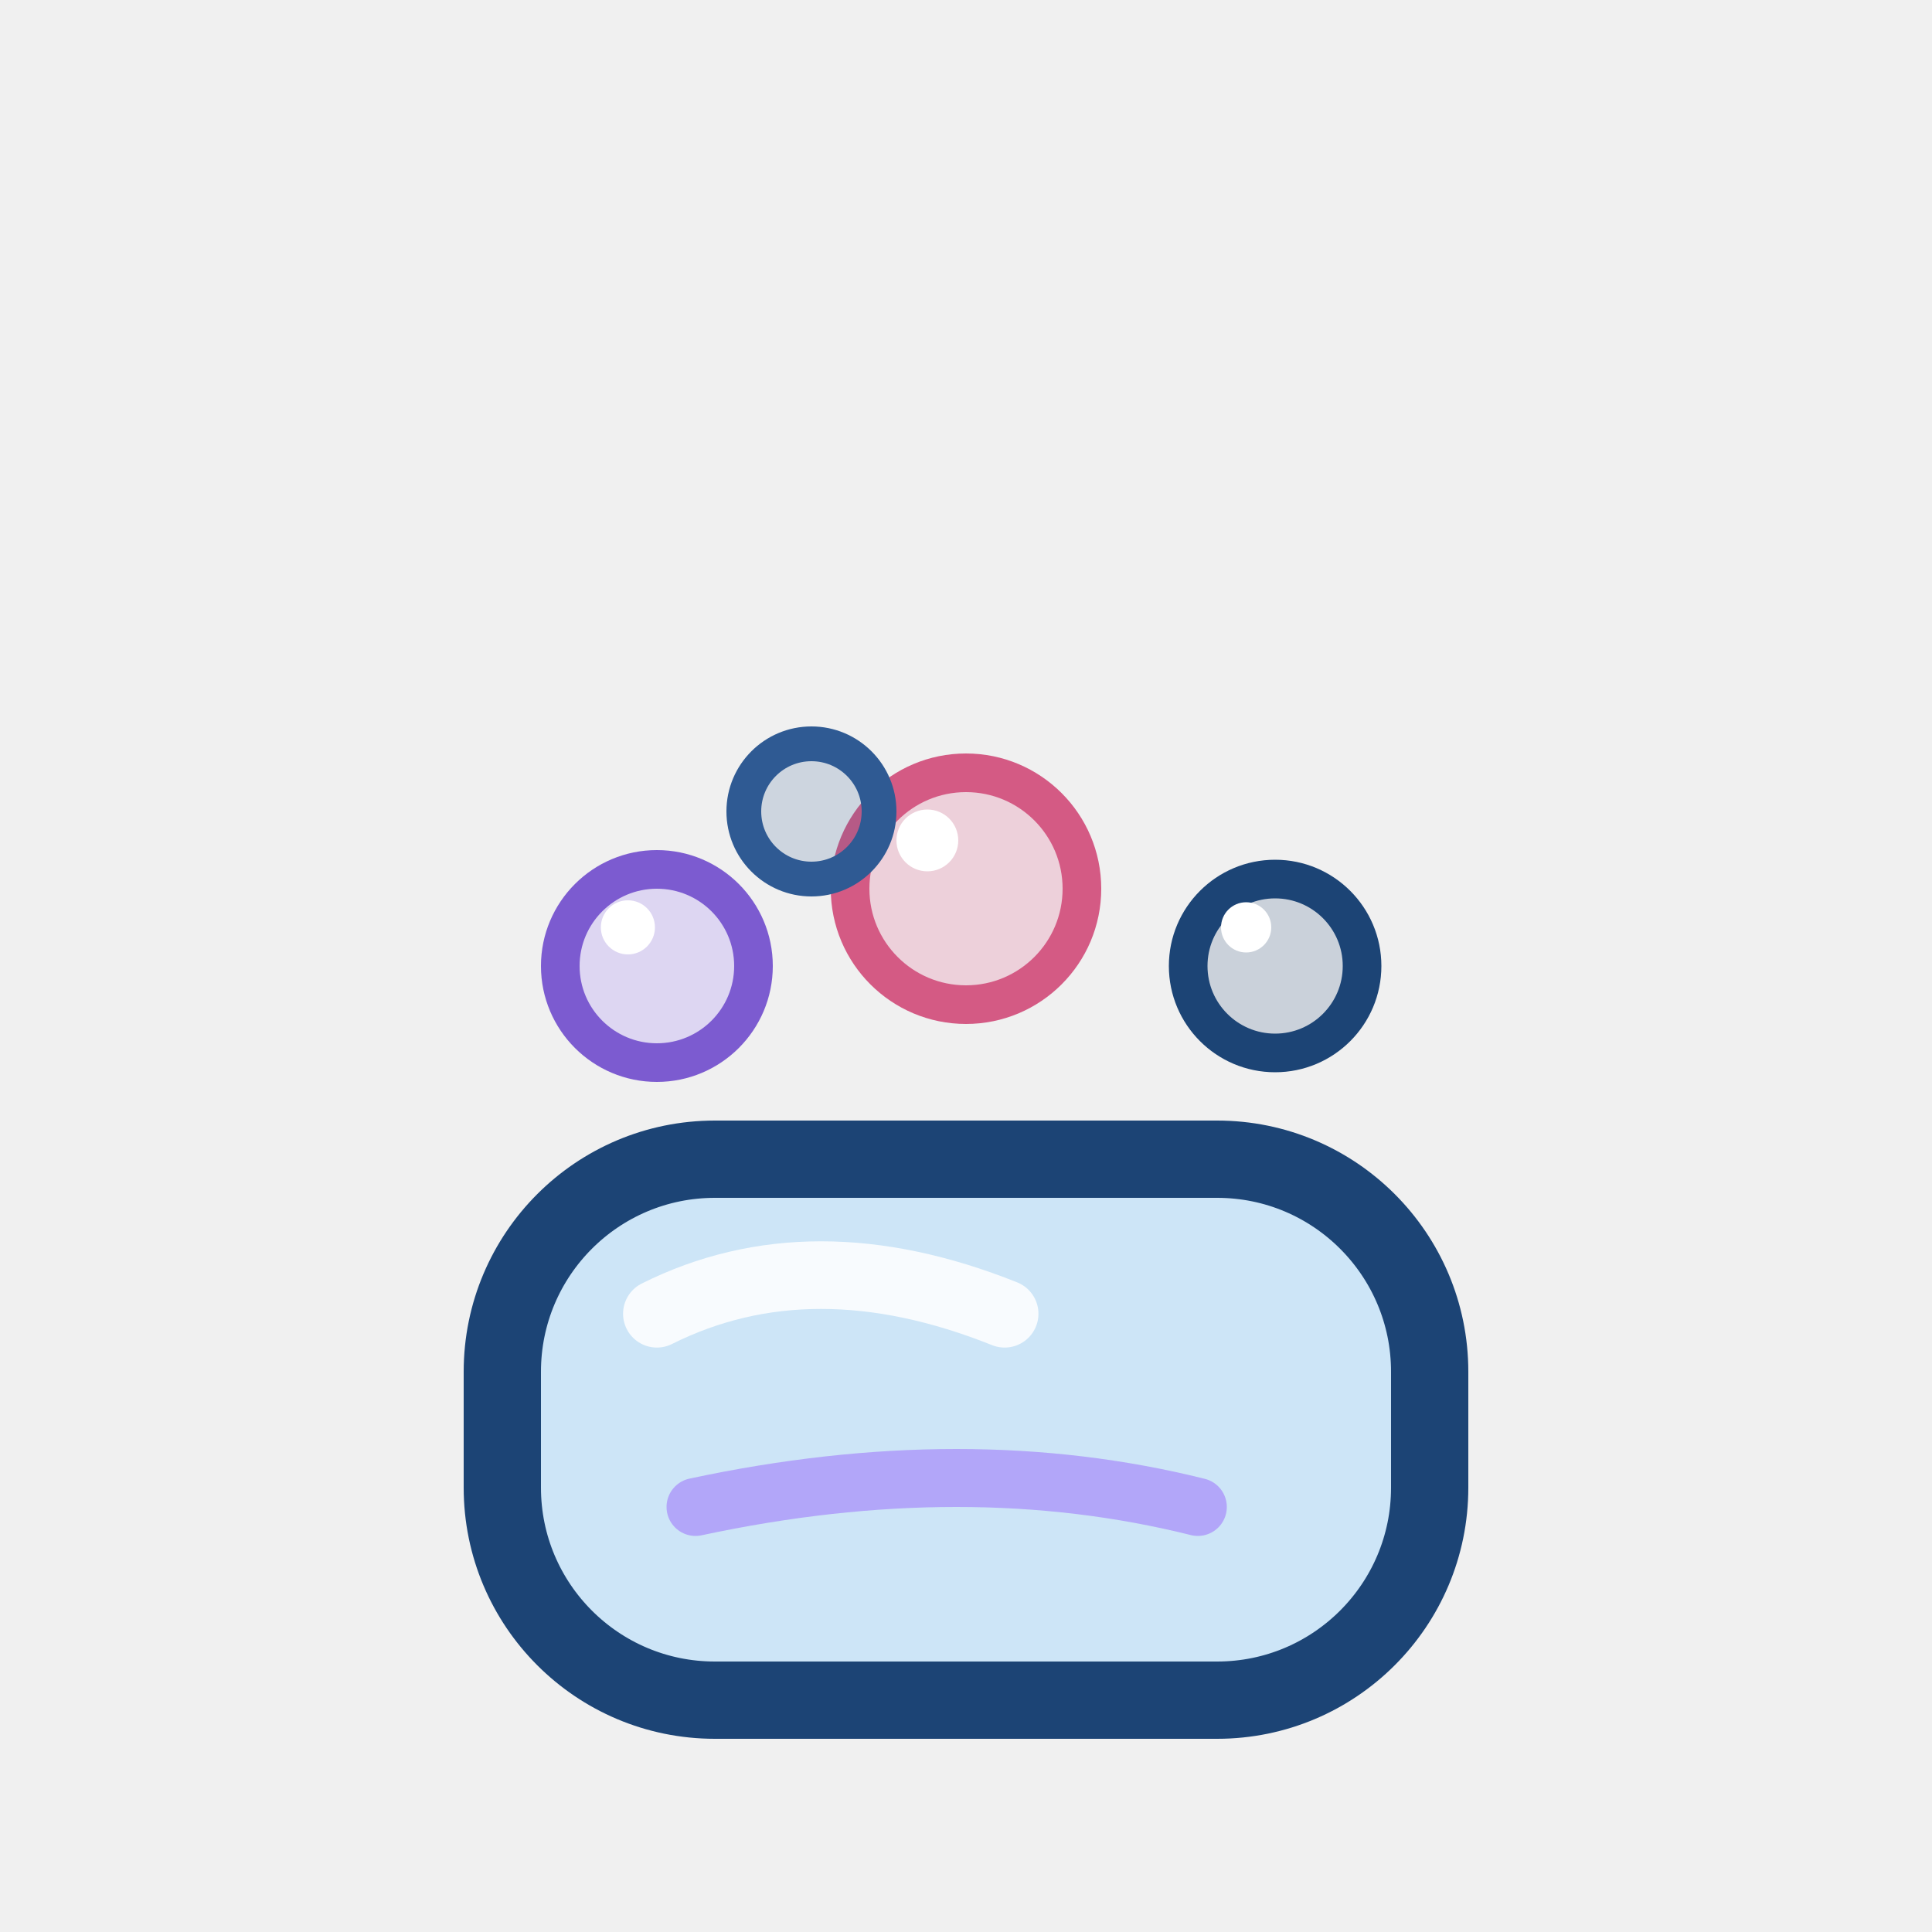
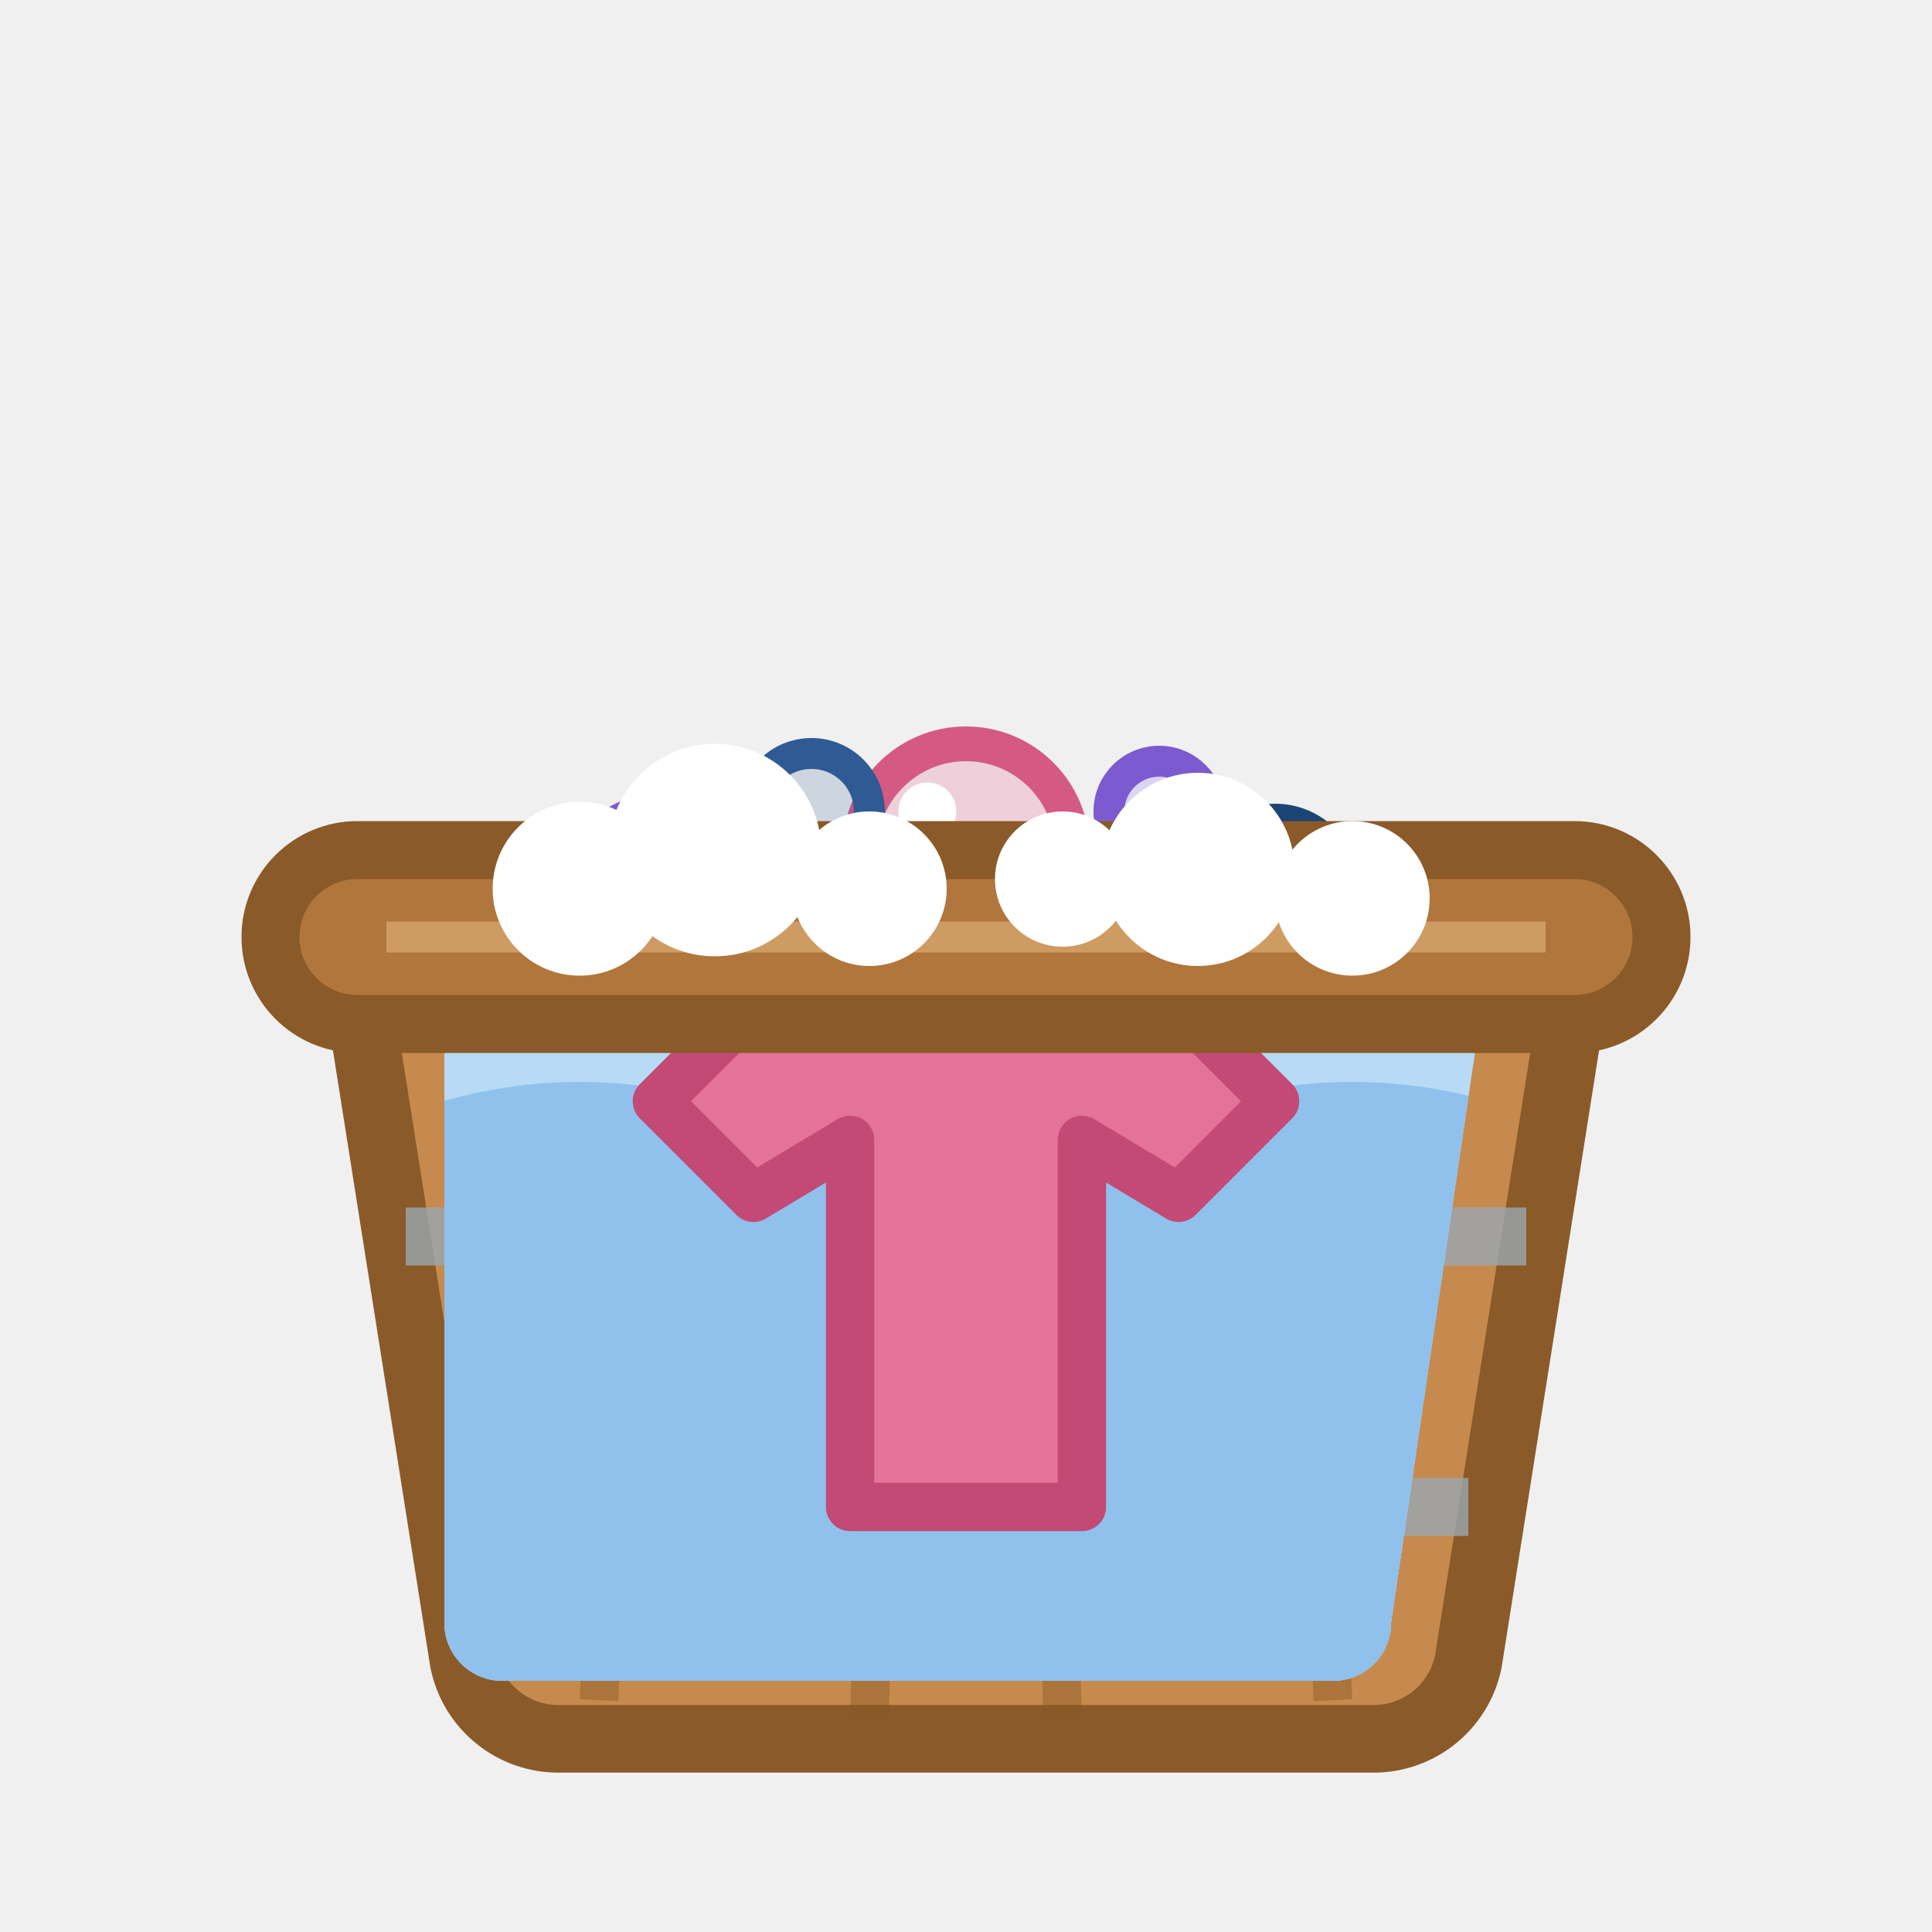
- <svg xmlns="http://www.w3.org/2000/svg" viewBox="0 0 100 100" role="img" aria-label="Lavado">
+ <svg xmlns="http://www.w3.org/2000/svg" viewBox="0 0 100 100" role="img" aria-label="Lavado por encargo">
  <style>
-     .sud { transform-box: fill-box; transform-origin: center; }
-     .u1 { animation: rise 2.6s ease-in-out infinite; }
-     .u2 { animation: rise 3.2s ease-in-out infinite .5s; }
-     .u3 { animation: rise 2.2s ease-in-out infinite 1s; }
-     .u4 { animation: rise 3.0s ease-in-out infinite .3s; }
+     /* perpetual water surface */
+     .wave { animation: flow 2.4s linear infinite; }
+     @keyframes flow { from { transform: translateX(0); } to { transform: translateX(-40px); } }
+ 
+     /* garment being agitated in the water */
+     .shirt { transform-box: fill-box; transform-origin: 50px 62px; animation: swish 2.2s ease-in-out infinite; }
+     @keyframes swish {
+       0%, 100% { transform: rotate(-7deg) translateY(0); }
+       50%      { transform: rotate(7deg) translateY(2px); }
+     }
+ 
+     /* endlessly rising bubbles */
+     .bub { transform-box: fill-box; transform-origin: center; }
+     .p1 { animation: rise 2.8s ease-in infinite; }
+     .p2 { animation: rise 3.6s ease-in infinite .6s; }
+     .p3 { animation: rise 2.4s ease-in infinite 1.1s; }
+     .p4 { animation: rise 3.2s ease-in infinite .3s; }
+     .p5 { animation: rise 2.6s ease-in infinite 1.5s; }
    @keyframes rise {
-       0%   { transform: translateY(0) scale(.6); opacity: 0; }
-       25%  { opacity: 1; }
-       100% { transform: translateY(-26px) scale(1.15); opacity: 0; }
+       0%   { transform: translateY(0) scale(.5); opacity: 0; }
+       20%  { opacity: 1; }
+       80%  { opacity: .9; }
+       100% { transform: translateY(-40px) scale(1.15); opacity: 0; }
    }
-     .bar { transform-box: fill-box; transform-origin: 50px 70px; animation: bob 3.2s ease-in-out infinite; }
-     @keyframes bob { 0%,100% { transform: translateY(0) rotate(0); } 50% { transform: translateY(-2px) rotate(-2deg); } }
-     @media (prefers-reduced-motion: reduce) { .sud, .bar { animation: none; } }
+ 
+     /* foam gently breathing */
+     .foam { transform-box: fill-box; transform-origin: center; animation: foam 3s ease-in-out infinite; }
+     @keyframes foam { 0%,100% { transform: translateY(0) scale(1); } 50% { transform: translateY(-1.5px) scale(1.04); } }
+ 
+     @media (prefers-reduced-motion: reduce){ .wave,.shirt,.bub,.foam{ animation:none; } }
  </style>
-   <g class="sud u1">
-     <circle cx="34" cy="50" r="5" fill="#A78BFA" fill-opacity="0.25" stroke="#7C5BD0" stroke-width="2" />
-     <circle cx="32.5" cy="48" r="1.4" fill="#fff" />
+   <defs>
+     <clipPath id="tubInside">
+       <path d="M23 50 H77 L72 84 a3 3 0 0 1 -3 3 H26 a3 3 0 0 1 -3 -3 Z" />
+     </clipPath>
+   </defs>
+   <g class="bub p1">
+     <circle cx="34" cy="46" r="4" fill="#A78BFA" fill-opacity=".28" stroke="#7C5BD0" stroke-width="1.8" />
+     <circle cx="32.5" cy="44.5" r="1.2" fill="#fff" />
  </g>
-   <g class="sud u2">
-     <circle cx="50" cy="46" r="6" fill="#E57399" fill-opacity="0.25" stroke="#D45A84" stroke-width="2" />
-     <circle cx="48" cy="43.5" r="1.6" fill="#fff" />
+   <g class="bub p2">
+     <circle cx="50" cy="44" r="5.5" fill="#E57399" fill-opacity=".26" stroke="#D45A84" stroke-width="1.8" />
+     <circle cx="48" cy="42" r="1.5" fill="#fff" />
  </g>
-   <g class="sud u3">
-     <circle cx="66" cy="50" r="4.5" fill="#1C4475" fill-opacity="0.18" stroke="#1C4475" stroke-width="2" />
-     <circle cx="64.5" cy="48" r="1.3" fill="#fff" />
+   <g class="bub p3">
+     <circle cx="66" cy="46" r="3.5" fill="#1C4475" fill-opacity=".18" stroke="#1C4475" stroke-width="1.8" />
+     <circle cx="64.7" cy="44.5" r="1.1" fill="#fff" />
  </g>
-   <g class="sud u4">
-     <circle cx="42" cy="42" r="3.5" fill="#2F5A93" fill-opacity="0.18" stroke="#2F5A93" stroke-width="1.8" />
+   <g class="bub p4">
+     <circle cx="42" cy="42" r="3" fill="#2F5A93" fill-opacity=".18" stroke="#2F5A93" stroke-width="1.6" />
  </g>
-   <g class="bar">
-     <rect x="26" y="60" width="48" height="28" rx="11" fill="#CDE5F7" stroke="#1C4475" stroke-width="4" />
-     <path d="M34 68 q8 -4 18 0" stroke="#FFFFFF" stroke-width="3.5" stroke-linecap="round" fill="none" opacity="0.85" />
-     <path d="M36 78 q14 -3 26 0" stroke="#A78BFA" stroke-width="3" stroke-linecap="round" fill="none" opacity="0.7" />
+   <g class="bub p5">
+     <circle cx="60" cy="42" r="2.6" fill="#A78BFA" fill-opacity=".28" stroke="#7C5BD0" stroke-width="1.6" />
+   </g>
+   <path d="M18 48 H82 L76 86 a5 5 0 0 1 -5 4 H29 a5 5 0 0 1 -5 -4 Z" fill="#C68A4E" stroke="#8A5A28" stroke-width="3.5" stroke-linejoin="round" />
+   <path d="M33 51 l-2 37 M46 51 l-1 38 M54 51 l1 38 M67 51 l2 37" stroke="#8A5A28" stroke-width="2" stroke-opacity=".45" />
+   <path d="M21 64 H79" stroke="#9AA6B2" stroke-width="3" stroke-opacity=".8" />
+   <path d="M24 78 H76" stroke="#9AA6B2" stroke-width="3" stroke-opacity=".8" />
+   <g clip-path="url(#tubInside)">
+     <rect x="18" y="54" width="64" height="40" fill="#8FC1EC" />
+     <path class="wave" d="M-20 55 q10 -5 20 0 t20 0 t20 0 t20 0 t20 0 t20 0 t20 0 V94 H-20 Z" fill="#B7DAF5" />
+     <path class="wave" d="M-20 58 q10 -4 20 0 t20 0 t20 0 t20 0 t20 0 t20 0 t20 0 V94 H-20 Z" fill="#8FC1EC" />
+     <path class="shirt" d="M50 46 L42 49 L34 57 L39 62 L44 59 L44 78 H56 L56 59 L61 62 L66 57 L58 49 Z" fill="#E57399" stroke="#C24A75" stroke-width="2.5" stroke-linejoin="round" />
+   </g>
+   <rect x="14" y="44" width="72" height="9" rx="4.5" fill="#B0763C" stroke="#8A5A28" stroke-width="3" />
+   <path d="M20 48.5 h60" stroke="#E2B57E" stroke-width="1.6" stroke-opacity=".6" />
+   <g class="foam" fill="#FFFFFF">
+     <circle cx="30" cy="46" r="4.5" />
+     <circle cx="37" cy="44" r="5.5" />
+     <circle cx="45" cy="46" r="4" />
+     <circle cx="62" cy="45" r="5" />
+     <circle cx="70" cy="46.5" r="4" />
+     <circle cx="55" cy="45.5" r="3.5" />
  </g>
</svg>
